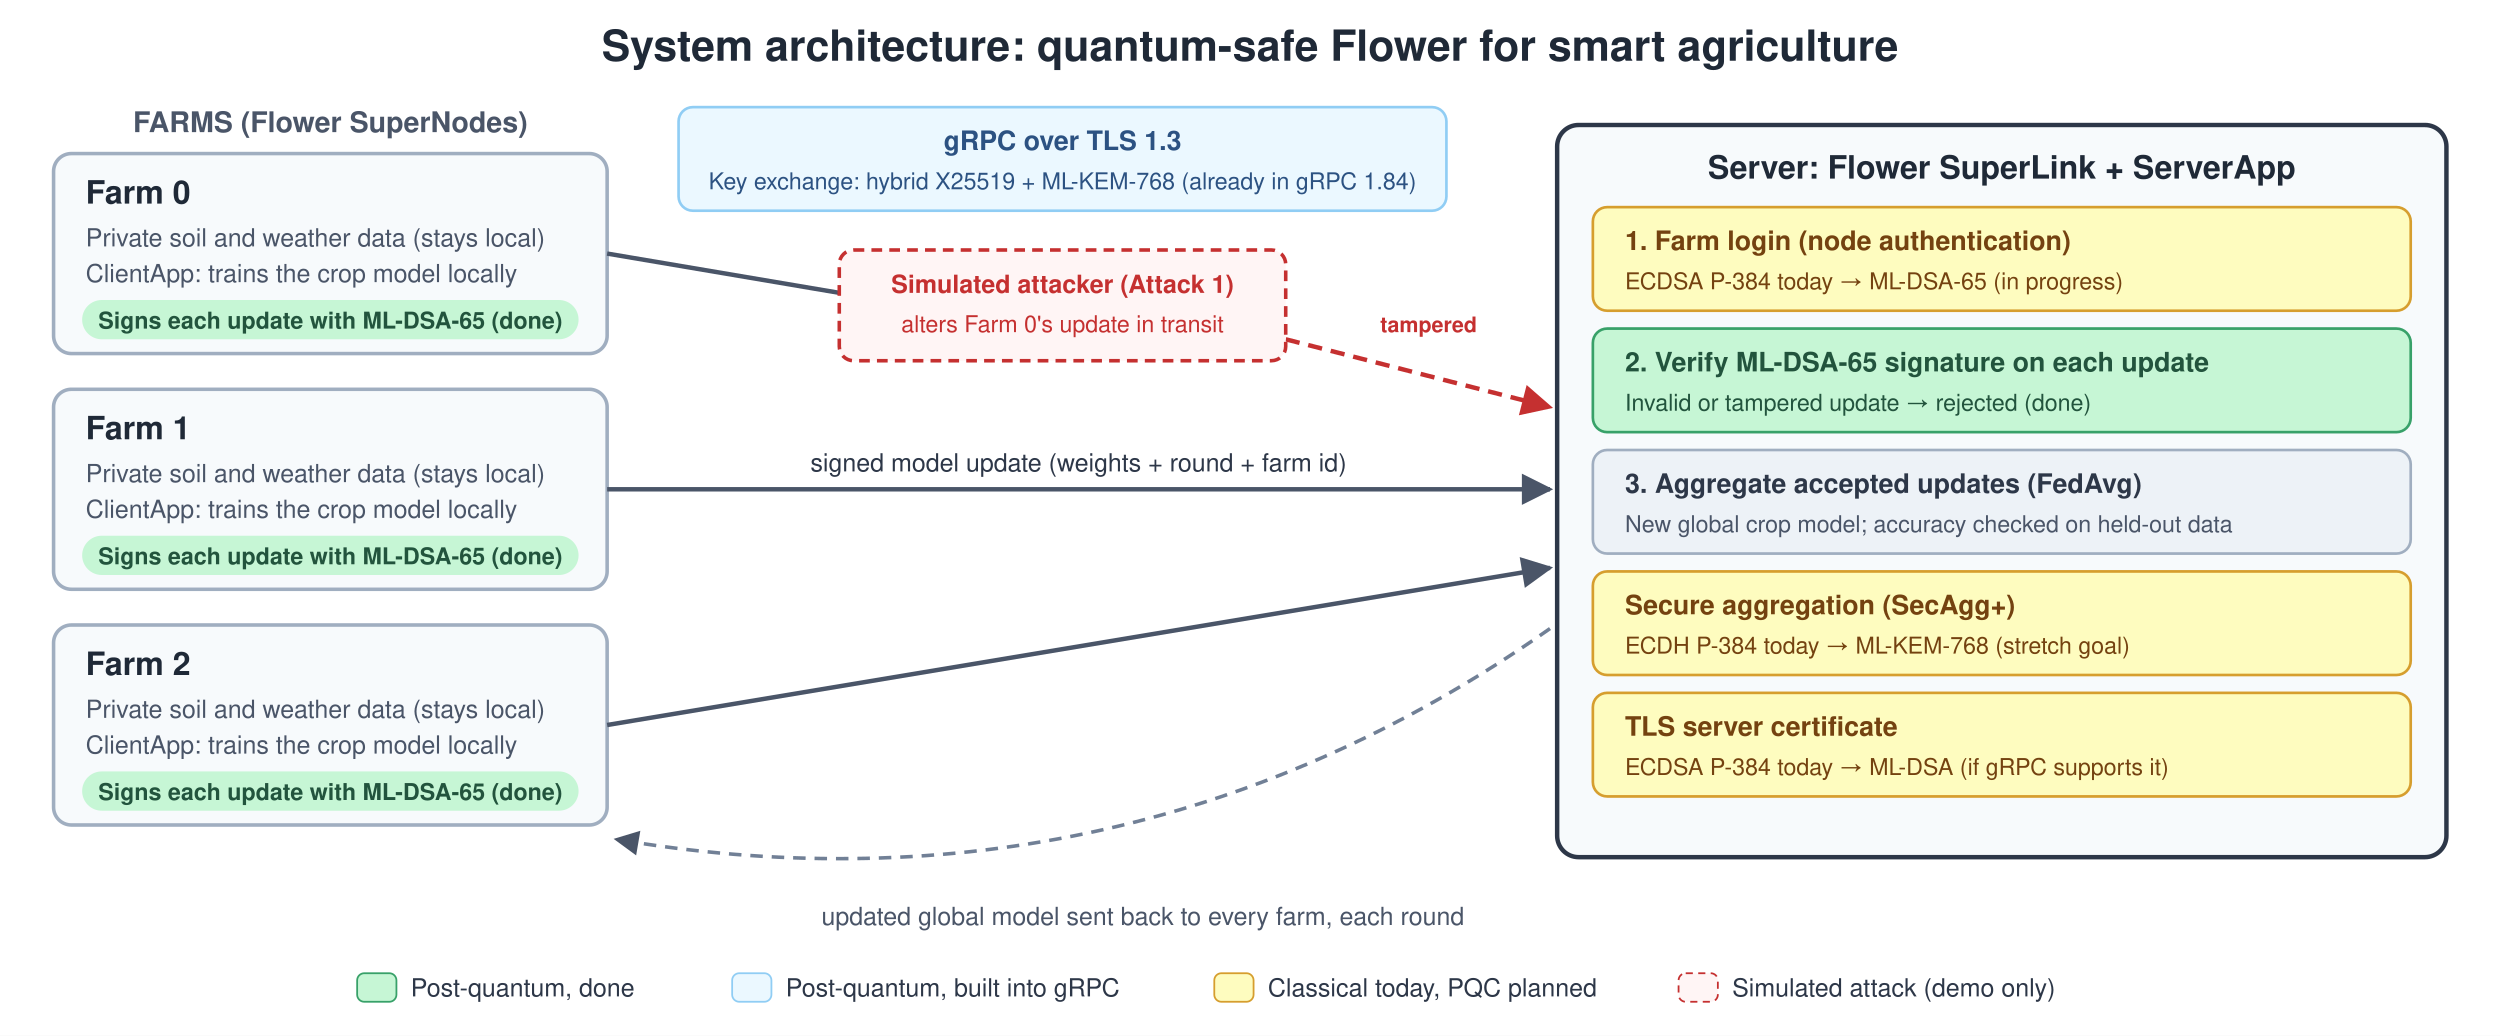
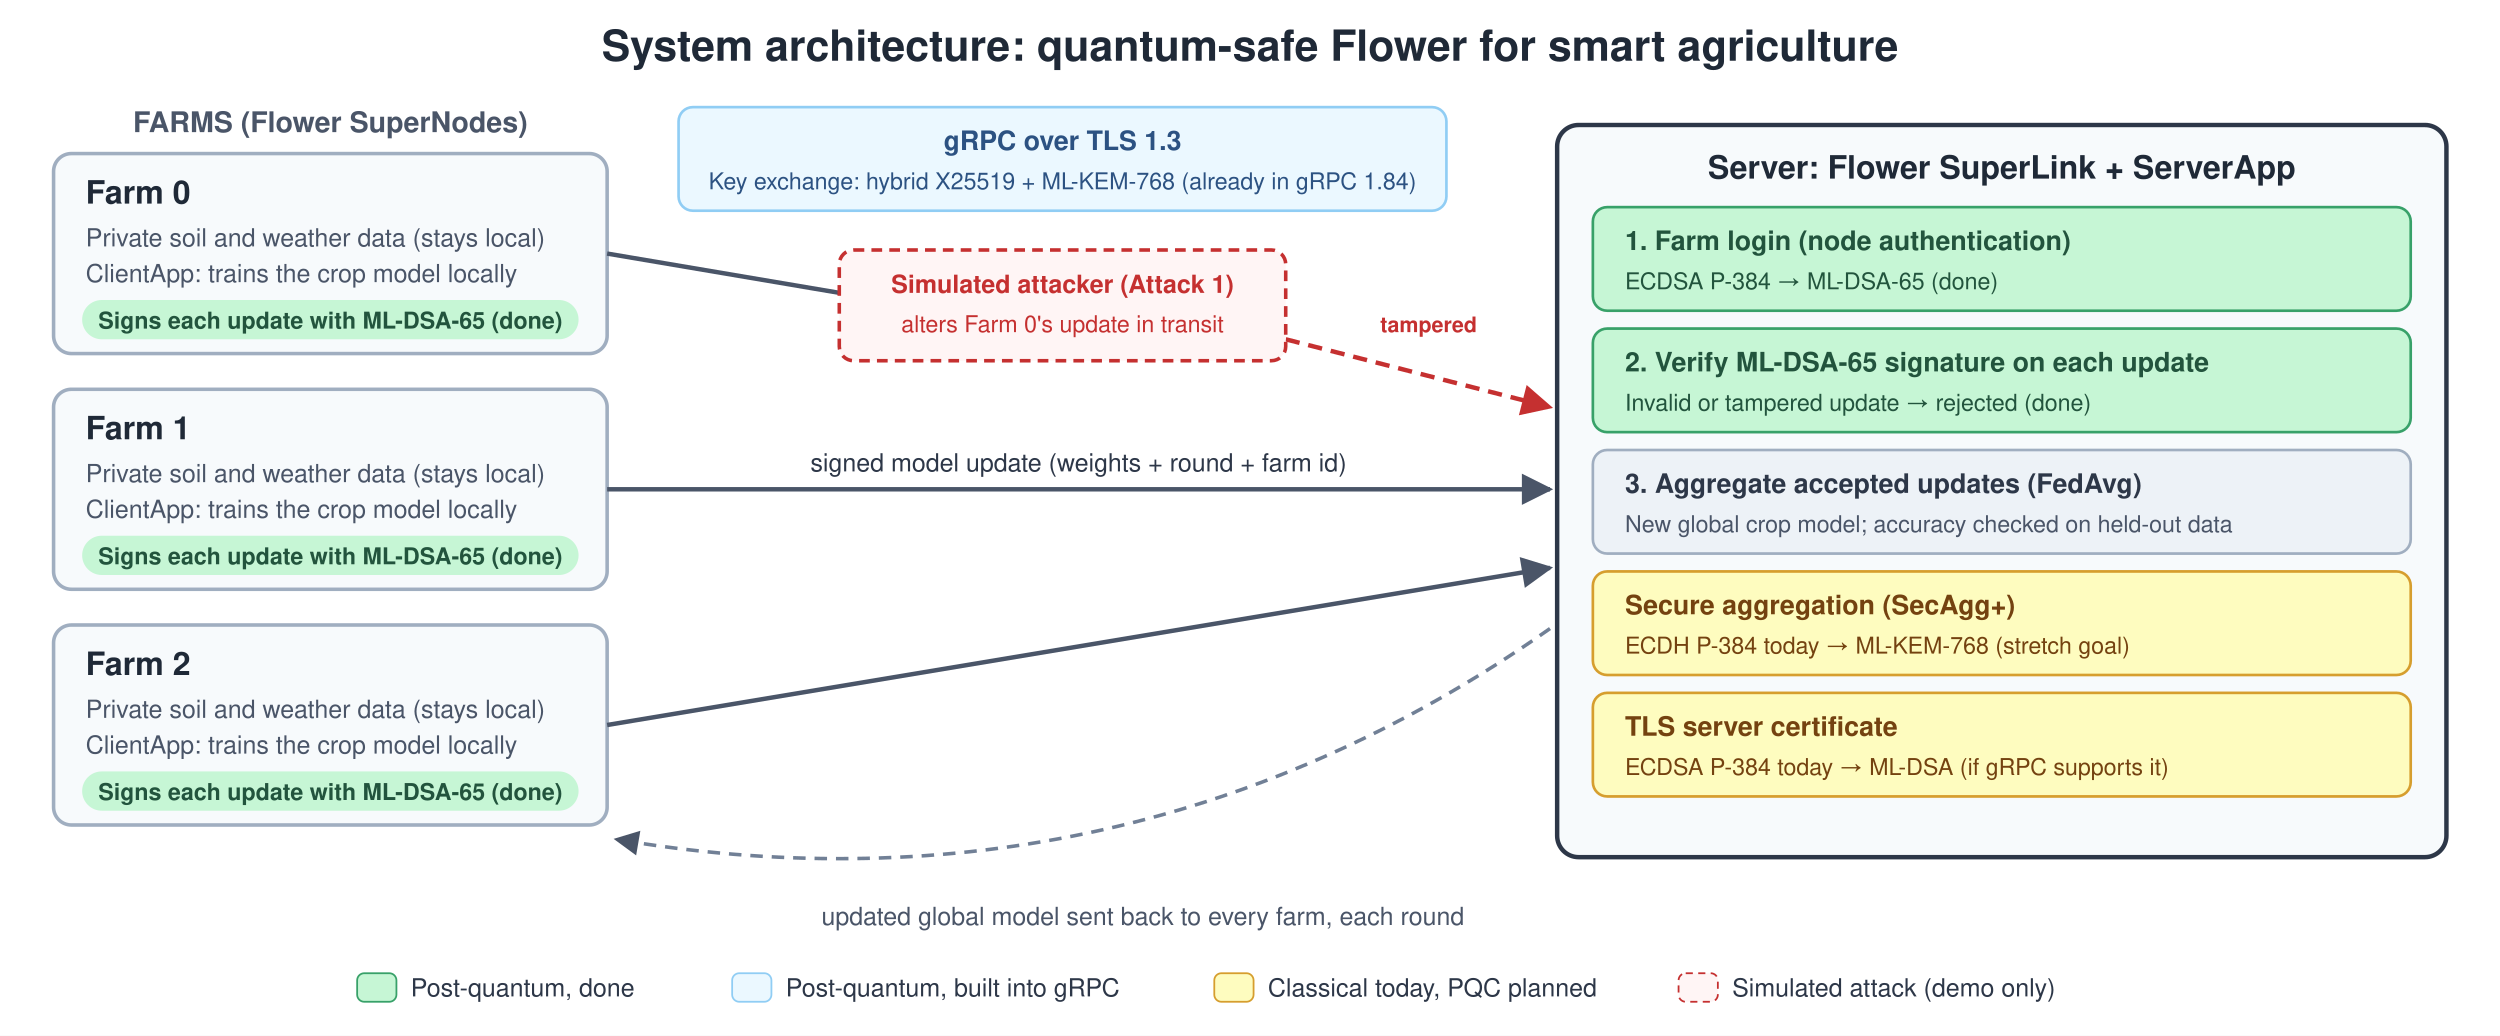
<svg xmlns="http://www.w3.org/2000/svg" width="1400" height="580" viewBox="0 0 1400 580" font-family="Helvetica, Arial, sans-serif">
  <defs>
    <marker id="arr" viewBox="0 0 10 10" refX="9" refY="5" markerWidth="7" markerHeight="7" orient="auto-start-reverse">
      <path d="M0,0 L10,5 L0,10 z" fill="#4A5568" />
    </marker>
    <marker id="arrRed" viewBox="0 0 10 10" refX="9" refY="5" markerWidth="7" markerHeight="7" orient="auto">
      <path d="M0,0 L10,5 L0,10 z" fill="#C53030" />
    </marker>
  </defs>
  <rect x="0" y="0" width="1400" height="580" fill="#FFFFFF" />
  <text x="700" y="34" text-anchor="middle" font-size="24" font-weight="bold" fill="#1F2937">System architecture: quantum-safe Flower for smart agriculture</text>
  <text x="185" y="74" text-anchor="middle" font-size="16" font-weight="bold" fill="#4A5568">FARMS (Flower SuperNodes)</text>
  <g>
    <rect x="30" y="86" width="310" height="112" rx="10" fill="#F7FAFC" stroke="#A0AEC0" stroke-width="2" />
    <text x="48" y="114" font-size="18" font-weight="bold" fill="#1F2937">Farm 0</text>
    <text x="48" y="138" font-size="14" fill="#4A5568">Private soil and weather data (stays local)</text>
    <text x="48" y="158" font-size="14" fill="#4A5568">ClientApp: trains the crop model locally</text>
    <rect x="46" y="168" width="278" height="22" rx="11" fill="#C6F6D5" />
    <text x="185" y="184" text-anchor="middle" font-size="13" font-weight="bold" fill="#22543D">Signs each update with ML-DSA-65 (done)</text>
  </g>
  <g>
    <rect x="30" y="218" width="310" height="112" rx="10" fill="#F7FAFC" stroke="#A0AEC0" stroke-width="2" />
    <text x="48" y="246" font-size="18" font-weight="bold" fill="#1F2937">Farm 1</text>
    <text x="48" y="270" font-size="14" fill="#4A5568">Private soil and weather data (stays local)</text>
    <text x="48" y="290" font-size="14" fill="#4A5568">ClientApp: trains the crop model locally</text>
    <rect x="46" y="300" width="278" height="22" rx="11" fill="#C6F6D5" />
    <text x="185" y="316" text-anchor="middle" font-size="13" font-weight="bold" fill="#22543D">Signs each update with ML-DSA-65 (done)</text>
  </g>
  <g>
    <rect x="30" y="350" width="310" height="112" rx="10" fill="#F7FAFC" stroke="#A0AEC0" stroke-width="2" />
    <text x="48" y="378" font-size="18" font-weight="bold" fill="#1F2937">Farm 2</text>
    <text x="48" y="402" font-size="14" fill="#4A5568">Private soil and weather data (stays local)</text>
    <text x="48" y="422" font-size="14" fill="#4A5568">ClientApp: trains the crop model locally</text>
    <rect x="46" y="432" width="278" height="22" rx="11" fill="#C6F6D5" />
    <text x="185" y="448" text-anchor="middle" font-size="13" font-weight="bold" fill="#22543D">Signs each update with ML-DSA-65 (done)</text>
  </g>
  <rect x="380" y="60" width="430" height="58" rx="8" fill="#EBF8FF" stroke="#90CDF4" stroke-width="1.5" />
  <text x="595" y="84" text-anchor="middle" font-size="15" font-weight="bold" fill="#2C5282">gRPC over TLS 1.3</text>
  <text x="595" y="106" text-anchor="middle" font-size="13" fill="#2C5282">Key exchange: hybrid X25519 + ML-KEM-768 (already in gRPC 1.84)</text>
  <line x1="340" y1="142" x2="470" y2="164" stroke="#4A5568" stroke-width="2.5" />
  <line x1="720" y1="190" x2="868" y2="228" stroke="#C53030" stroke-width="2.5" stroke-dasharray="8 5" marker-end="url(#arrRed)" />
  <text x="800" y="186" text-anchor="middle" font-size="12" font-weight="bold" fill="#C53030">tampered</text>
  <line x1="340" y1="274" x2="868" y2="274" stroke="#4A5568" stroke-width="2.5" marker-end="url(#arr)" />
  <line x1="340" y1="406" x2="868" y2="318" stroke="#4A5568" stroke-width="2.5" marker-end="url(#arr)" />
  <text x="604" y="264" text-anchor="middle" font-size="14" fill="#2D3748">signed model update (weights + round + farm id)</text>
  <path d="M 868 352 C 700 470, 520 500, 345 470" fill="none" stroke="#718096" stroke-width="2" stroke-dasharray="7 5" marker-end="url(#arr)" />
  <text x="640" y="518" text-anchor="middle" font-size="14" fill="#4A5568">updated global model sent back to every farm, each round</text>
  <rect x="470" y="140" width="250" height="62" rx="8" fill="#FFF5F5" stroke="#C53030" stroke-width="2" stroke-dasharray="6 4" />
  <text x="595" y="164" text-anchor="middle" font-size="14" font-weight="bold" fill="#C53030">Simulated attacker (Attack 1)</text>
  <text x="595" y="186" text-anchor="middle" font-size="13" fill="#C53030">alters Farm 0's update in transit</text>
  <rect x="872" y="70" width="498" height="410" rx="12" fill="#F7FAFC" stroke="#2D3748" stroke-width="2.5" />
  <text x="1121" y="100" text-anchor="middle" font-size="18" font-weight="bold" fill="#1F2937">Server: Flower SuperLink + ServerApp</text>
-   <rect x="892" y="116" width="458" height="58" rx="8" fill="#FEFCBF" stroke="#D69E2E" stroke-width="1.5" />
-   <text x="910" y="140" font-size="15" font-weight="bold" fill="#744210">1. Farm login (node authentication)</text>
-   <text x="910" y="162" font-size="13" fill="#744210">ECDSA P-384 today → ML-DSA-65 (in progress)</text>
+   <rect x="892" y="116" width="458" height="58" rx="8" fill="#C6F6D5" stroke="#38A169" stroke-width="1.5" />
+   <text x="910" y="140" font-size="15" font-weight="bold" fill="#22543D">1. Farm login (node authentication)</text>
+   <text x="910" y="162" font-size="13" fill="#22543D">ECDSA P-384 → ML-DSA-65 (done)</text>
  <rect x="892" y="184" width="458" height="58" rx="8" fill="#C6F6D5" stroke="#38A169" stroke-width="1.5" />
  <text x="910" y="208" font-size="15" font-weight="bold" fill="#22543D">2. Verify ML-DSA-65 signature on each update</text>
  <text x="910" y="230" font-size="13" fill="#22543D">Invalid or tampered update → rejected (done)</text>
  <rect x="892" y="252" width="458" height="58" rx="8" fill="#EDF2F7" stroke="#A0AEC0" stroke-width="1.5" />
  <text x="910" y="276" font-size="15" font-weight="bold" fill="#2D3748">3. Aggregate accepted updates (FedAvg)</text>
  <text x="910" y="298" font-size="13" fill="#4A5568">New global crop model; accuracy checked on held-out data</text>
  <rect x="892" y="320" width="458" height="58" rx="8" fill="#FEFCBF" stroke="#D69E2E" stroke-width="1.5" />
  <text x="910" y="344" font-size="15" font-weight="bold" fill="#744210">Secure aggregation (SecAgg+)</text>
  <text x="910" y="366" font-size="13" fill="#744210">ECDH P-384 today → ML-KEM-768 (stretch goal)</text>
  <rect x="892" y="388" width="458" height="58" rx="8" fill="#FEFCBF" stroke="#D69E2E" stroke-width="1.5" />
  <text x="910" y="412" font-size="15" font-weight="bold" fill="#744210">TLS server certificate</text>
  <text x="910" y="434" font-size="13" fill="#744210">ECDSA P-384 today → ML-DSA (if gRPC supports it)</text>
  <g font-size="14" fill="#2D3748">
    <rect x="200" y="545" width="22" height="16" rx="4" fill="#C6F6D5" stroke="#38A169" />
    <text x="230" y="558">Post-quantum, done</text>
    <rect x="410" y="545" width="22" height="16" rx="4" fill="#EBF8FF" stroke="#90CDF4" />
    <text x="440" y="558">Post-quantum, built into gRPC</text>
    <rect x="680" y="545" width="22" height="16" rx="4" fill="#FEFCBF" stroke="#D69E2E" />
    <text x="710" y="558">Classical today, PQC planned</text>
    <rect x="940" y="545" width="22" height="16" rx="4" fill="#FFF5F5" stroke="#C53030" stroke-dasharray="4 3" />
    <text x="970" y="558">Simulated attack (demo only)</text>
  </g>
</svg>
